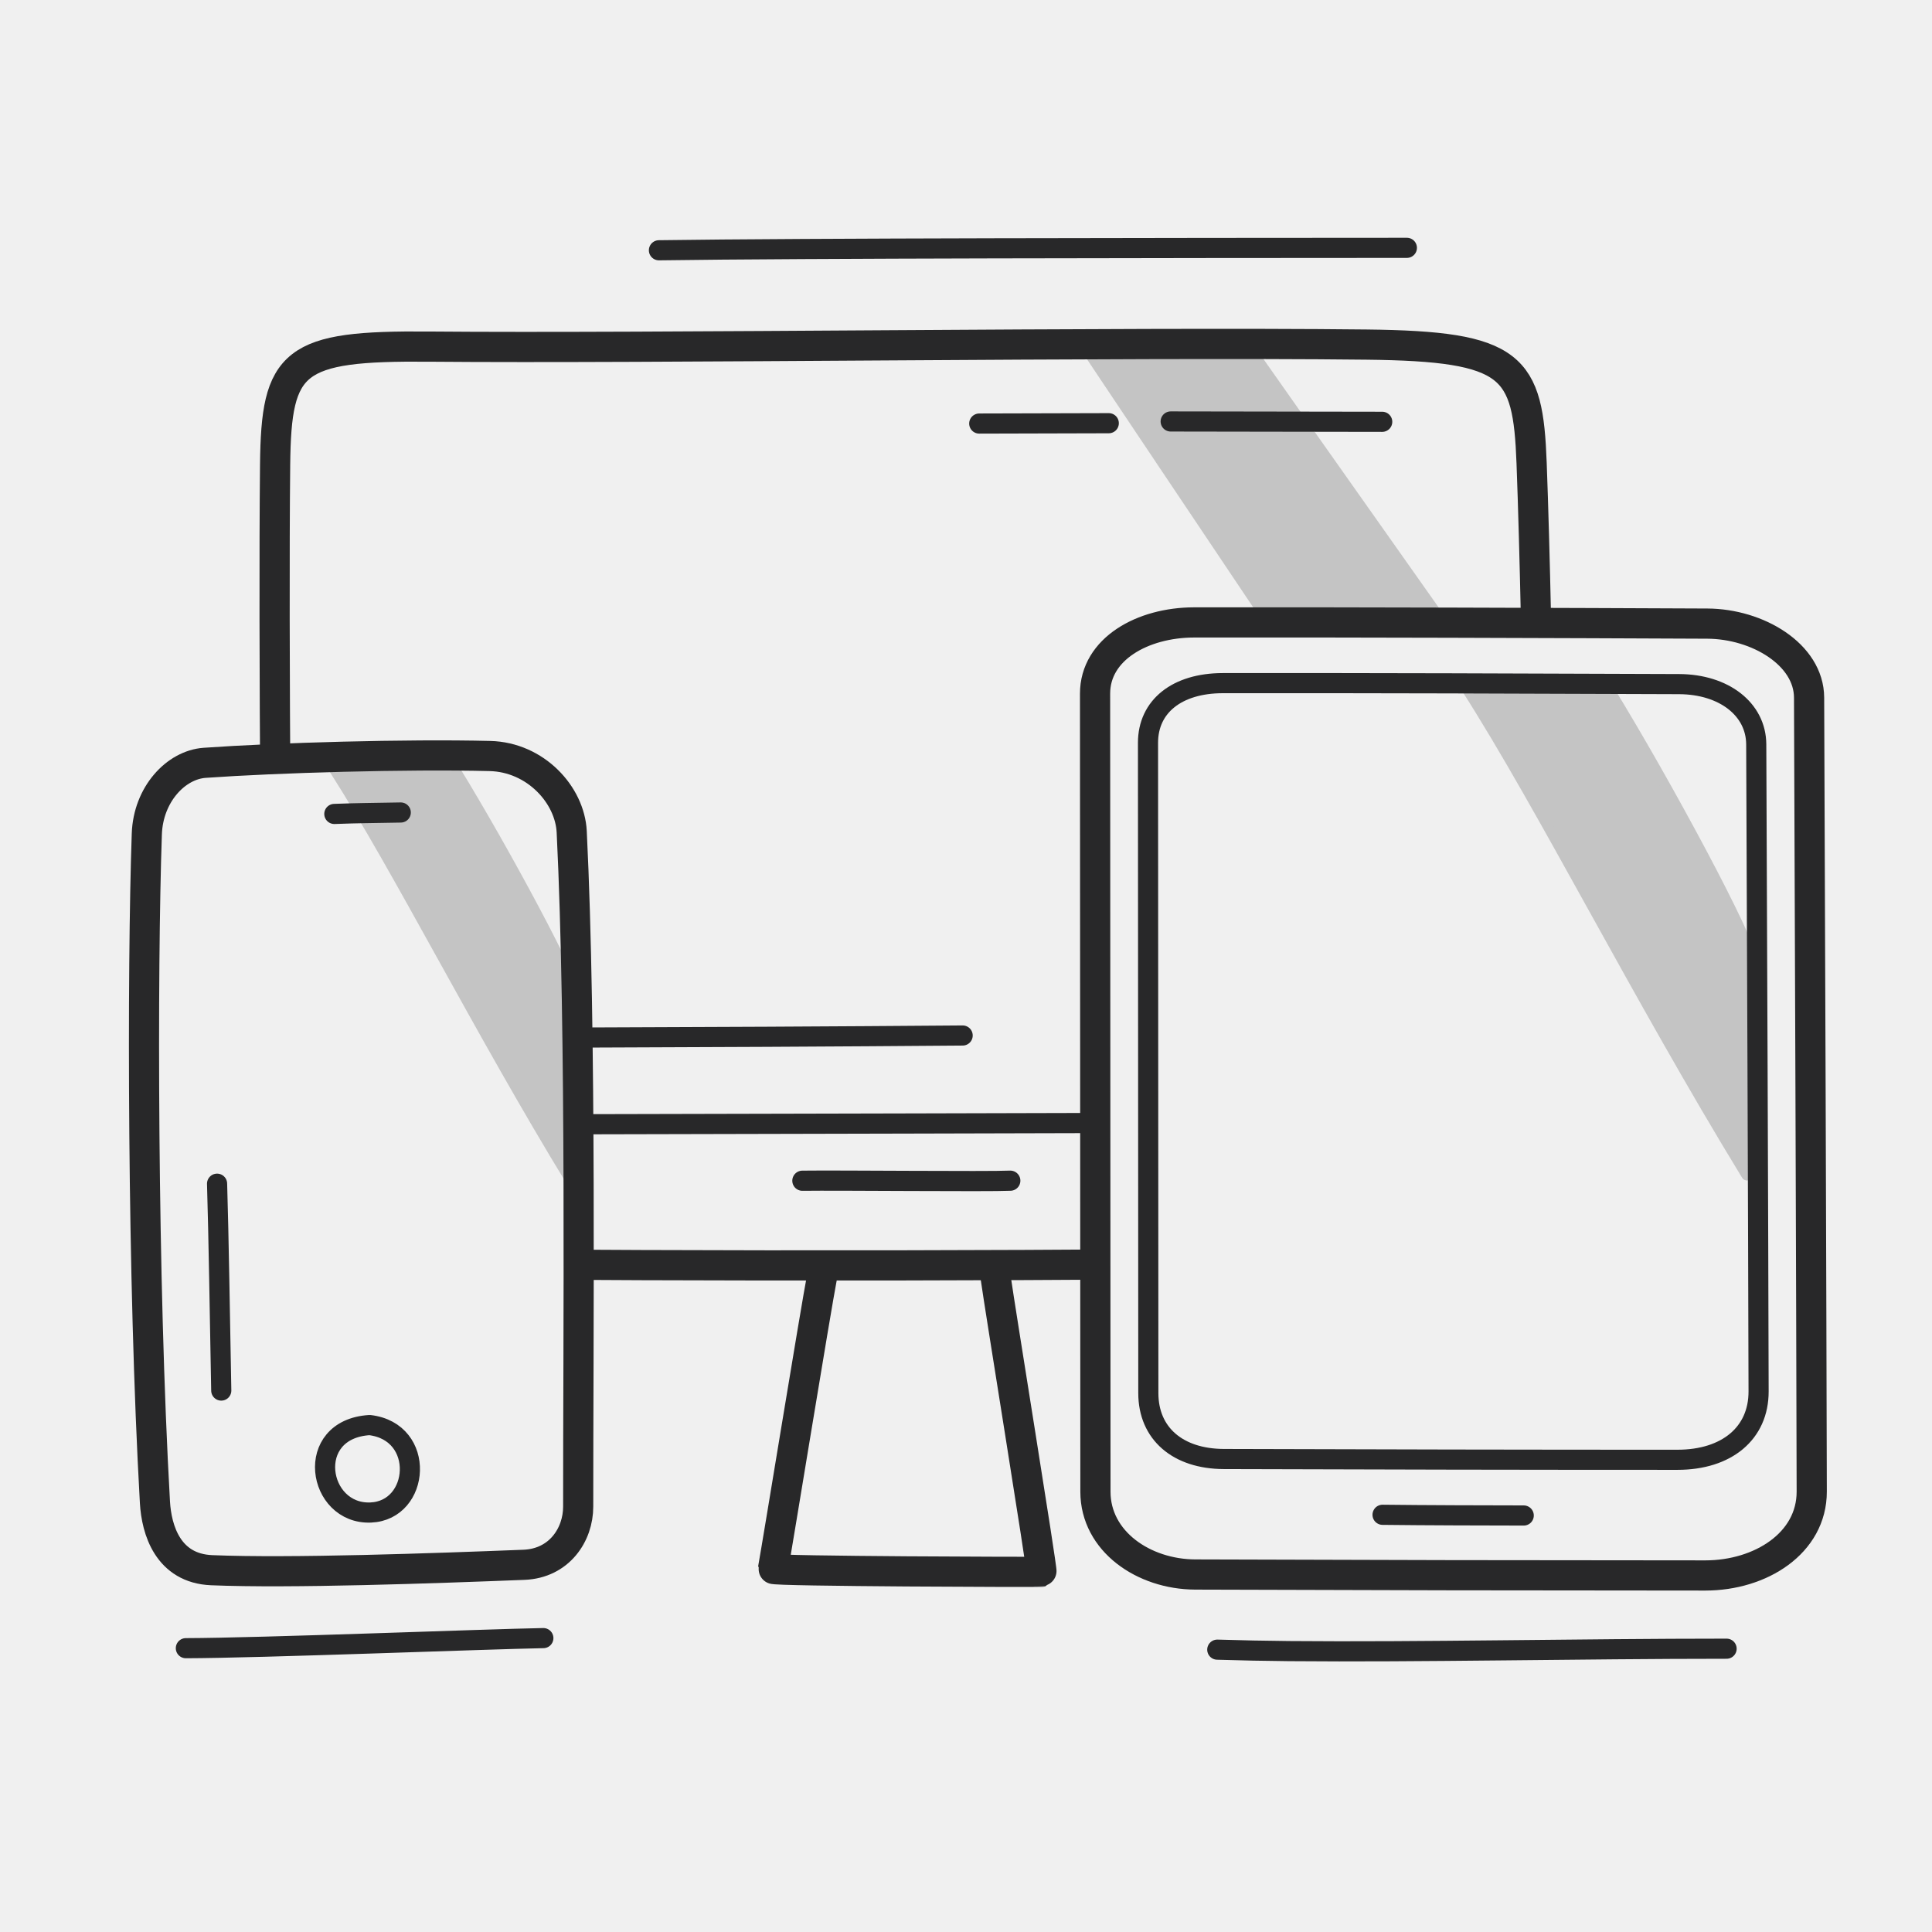
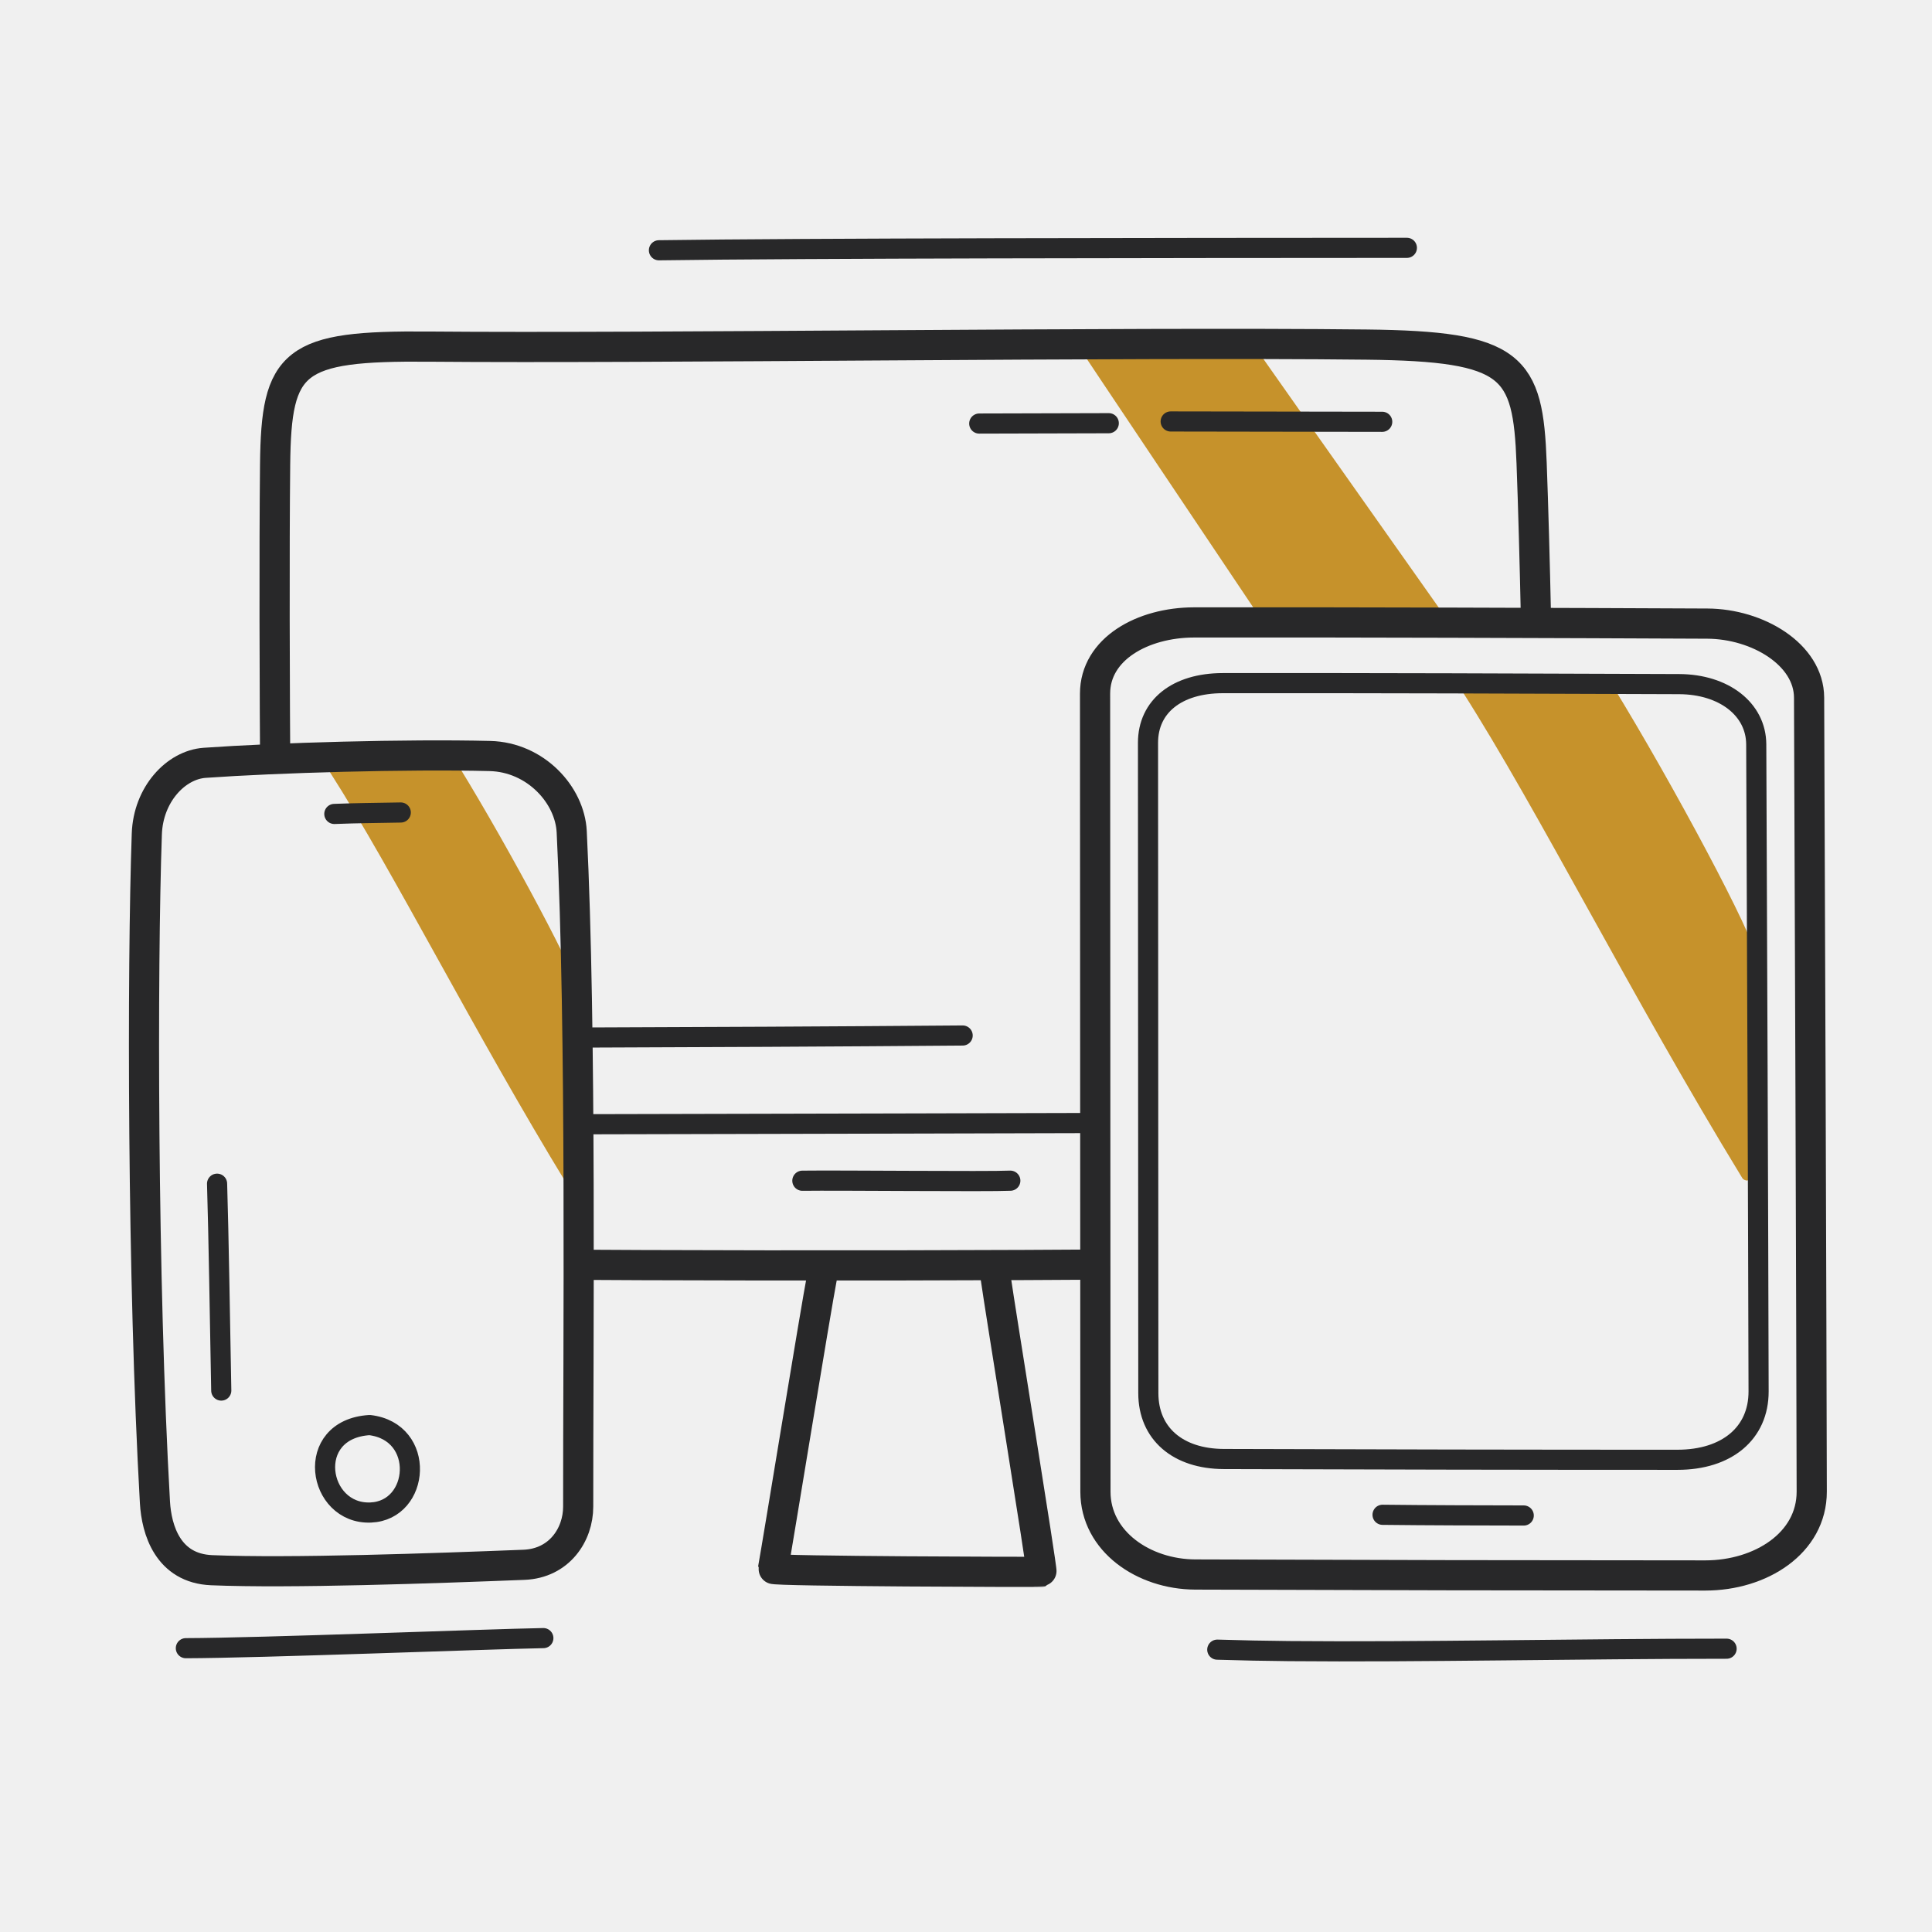
<svg xmlns="http://www.w3.org/2000/svg" xmlns:xlink="http://www.w3.org/1999/xlink" width="192" height="192" style="width:100%;height:100%;transform:translate3d(0,0,0);content-visibility:visible" viewBox="0 0 192 192">
  <defs>
    <mask id="M" mask-type="alpha">
      <use xlink:href="#a" />
    </mask>
    <mask id="K" mask-type="alpha">
      <use xlink:href="#b" />
    </mask>
    <mask id="I" mask-type="alpha">
      <use xlink:href="#c" />
    </mask>
    <mask id="H" mask-type="alpha" maskUnits="userSpaceOnUse">
      <g filter="url(#d)">
        <path fill="#fff" d="M0 0h192v192H0z" opacity="0" />
        <use xlink:href="#e" />
      </g>
    </mask>
    <mask id="E" mask-type="alpha">
      <use xlink:href="#g" />
    </mask>
    <mask id="D" mask-type="alpha">
      <use xlink:href="#h" />
    </mask>
    <mask id="C" mask-type="alpha">
      <use xlink:href="#i" />
    </mask>
    <mask id="A" mask-type="alpha" maskUnits="userSpaceOnUse">
      <g filter="url(#k)">
        <path fill="#fff" d="M0 0h192v192H0z" opacity="0" />
        <use xlink:href="#l" />
      </g>
    </mask>
    <mask id="x" mask-type="alpha">
      <use xlink:href="#m" />
    </mask>
    <mask id="w" mask-type="alpha">
      <use xlink:href="#n" />
    </mask>
    <mask id="v" mask-type="alpha">
      <use xlink:href="#o" />
    </mask>
    <mask id="u" mask-type="alpha">
      <use xlink:href="#p" />
    </mask>
    <clipPath id="s">
      <path d="M0 0h192v192H0z" />
    </clipPath>
    <clipPath id="F">
      <path d="M0 0h192v192H0z" />
    </clipPath>
    <clipPath id="L">
      <path d="M0 0h192v192H0z" />
    </clipPath>
    <clipPath id="J">
      <path d="M0 0h192v192H0z" />
    </clipPath>
    <clipPath id="q">
      <path d="M0 0h192v192H0z" />
    </clipPath>
    <clipPath id="G">
      <path d="M0 0h192v192H0z" />
    </clipPath>
    <clipPath id="y">
      <path d="M0 0h192v192H0z" />
    </clipPath>
    <clipPath id="r">
      <path d="M0 0h192v192H0z" />
    </clipPath>
    <clipPath id="z">
      <path d="M0 0h192v192H0z" />
    </clipPath>
    <clipPath id="t">
      <path d="M0 0h192v192H0z" />
    </clipPath>
    <path id="a" style="display:none" />
    <path id="b" style="display:none" />
    <path id="c" style="display:none" />
    <path id="g" fill="red" d="M-62.812-33.789c.107-10.362 1.755-11.853 15.305-11.734 22.101.195 68.793-.472 93.168-.201 14.604.162 16.034 2.111 16.396 11.756.653 17.453.229 65.346.227 65.423-.001.044-.013.049-.076.05-.11.003-124.36-.18-124.258-.179.049.001.064-.001.065.05.001.075-1.002-48.123-.827-65.165" style="display:block" transform="translate(90.152 79.969)" />
    <path id="h" fill="red" d="M-62.812-33.789c.107-10.362 1.755-11.853 15.305-11.734 22.101.195 68.793-.472 93.168-.201 14.604.162 16.034 2.111 16.396 11.756.653 17.453.229 65.346.227 65.423-.001.044-.013.049-.076.05-.11.003-124.36-.18-124.258-.179.049.001.064-.001.065.05.001.075-1.002-48.123-.827-65.165" style="display:block" transform="translate(90.152 79.969)" />
    <path id="i" fill="red" d="M-62.812-33.789c.107-10.362 1.755-11.853 15.305-11.734 22.101.195 68.793-.472 93.168-.201 14.604.162 16.034 2.111 16.396 11.756.653 17.453.229 65.346.227 65.423-.001.044-.013.049-.076.05-.11.003-124.36-.18-124.258-.179.049.001.064-.001.065.05.001.075-1.002-48.123-.827-65.165" style="display:block" transform="translate(90.152 79.969)" />
    <path id="m" style="display:none" />
    <path id="n" style="display:none" />
    <path id="o" style="display:none" />
    <path id="p" style="display:none" />
    <filter id="d" width="100%" height="100%" x="0%" y="0%" filterUnits="objectBoundingBox">
      <feComponentTransfer in="SourceGraphic">
        <feFuncA tableValues="1.0 0.0" type="table" />
      </feComponentTransfer>
    </filter>
    <filter id="k" width="100%" height="100%" x="0%" y="0%" filterUnits="objectBoundingBox">
      <feComponentTransfer in="SourceGraphic">
        <feFuncA tableValues="1.0 0.0" type="table" />
      </feComponentTransfer>
    </filter>
    <g id="e" clip-path="url(#q)" style="display:none">
      <path style="display:none" />
      <path style="display:none" />
    </g>
    <g id="l" fill="red" clip-path="url(#r)" style="display:block">
      <path d="M169.668 61.969c4.99.03 10.1 3.06 10.12 7.36.07 17.31.23 60.65.26 78.9.01 5.13-5.08 8.34-10.56 8.34-13.26.01-37.81-.04-50.71-.1-5.13-.02-9.91-3.29-9.91-8.22-.02-18.09-.03-62.01-.04-79.31 0-4.45 4.73-7.07 9.82-7.08 12.98-.03 37.89.05 51.02.11" style="display:block" />
      <path d="M42.728 2.371c1.383-3.242-.404-6.162-2.917-7.35-14.037-6.631-42.644-20.575-60.883-28.13-3.394-1.406-8.24.067-10.284 4.122-3.721 7.383-8.907 19.189-11.525 25.907-1.042 2.673.428 6.415 3.926 8.224 11.806 6.108 39.912 19.4 60.364 27.703 2.548 1.034 6.496 1.647 8.518-2.201 3.618-6.882 9.297-20.059 12.801-28.275" style="display:block" transform="rotate(64.652 -73.601 86.318)" />
    </g>
  </defs>
  <g clip-path="url(#s)">
    <g clip-path="url(#t)" style="display:none">
      <g mask="url(#u)" style="display:none">
        <path class="secondary" />
        <path fill="none" class="secondary" />
      </g>
      <g mask="url(#v)" style="display:none">
        <path class="secondary" />
        <path fill="none" class="secondary" />
      </g>
      <g mask="url(#w)" style="display:none">
        <path class="secondary" />
        <path fill="none" class="secondary" />
      </g>
      <g mask="url(#x)" style="display:none">
        <path class="secondary" />
        <path fill="none" class="secondary" />
      </g>
      <g style="display:none">
        <path class="secondary" />
        <path fill="none" class="secondary" />
      </g>
      <path fill="none" class="primary" style="display:none" />
      <path fill="none" class="primary" style="display:none" />
      <path fill="none" class="primary" style="display:none" />
      <path fill="none" class="primary" style="display:none" />
      <path fill="none" class="primary" style="display:none" />
      <path fill="none" class="primary" style="display:none" />
      <path fill="none" class="primary" style="display:none" />
      <path fill="none" class="primary" style="display:none" />
      <path fill="none" class="primary" style="display:none" />
      <path fill="none" class="primary" style="display:none" />
      <path fill="none" class="primary" style="display:none" />
      <path fill="none" class="primary" style="display:none" />
      <path fill="none" class="primary" style="display:none" />
      <path fill="none" class="primary" style="display:none" />
      <path fill="none" class="primary" style="display:none" />
      <path fill="none" class="primary" style="display:none" />
      <path fill="none" class="primary" style="display:none" />
      <path fill="none" class="primary" style="display:none" />
    </g>
    <g clip-path="url(#y)" style="display:block">
      <g style="display:block">
-         <path fill="#c4c4c4" d="M159.829 68.39c-.456-.741-14.806-1.076-14.11.013 7.614 11.915 16.865 30.426 27.846 48.398.417.682.566-18.11.46-21.585-.054-1.8-8.208-17.073-14.196-26.825" class="secondary" />
-         <path fill="none" stroke="#c4c4c4" stroke-linecap="round" stroke-linejoin="round" stroke-width=".996" d="M159.829 68.39c-.456-.741-14.806-1.076-14.11.013 7.614 11.915 16.865 30.426 27.846 48.398.417.682.566-18.11.46-21.585-.054-1.8-8.208-17.073-14.196-26.825" class="secondary" />
+         <path fill="#c6922b" d="M159.829 68.39c-.456-.741-14.806-1.076-14.11.013 7.614 11.915 16.865 30.426 27.846 48.398.417.682.566-18.11.46-21.585-.054-1.8-8.208-17.073-14.196-26.825" class="secondary" />
+         <path fill="none" stroke="#c6922b" stroke-linecap="round" stroke-linejoin="round" stroke-width=".996" d="M159.829 68.39c-.456-.741-14.806-1.076-14.11.013 7.614 11.915 16.865 30.426 27.846 48.398.417.682.566-18.11.46-21.585-.054-1.8-8.208-17.073-14.196-26.825" class="secondary" />
      </g>
      <g style="display:block">
-         <path fill="#c4c4c4" d="M45.185 76.436c-.387-.63-12.58-.914-11.989.011 6.47 10.124 14.33 25.852 23.66 41.122.354.58.481-15.387.391-18.34-.046-1.529-6.974-14.507-12.062-22.793" class="secondary" />
-         <path fill="none" stroke="#c4c4c4" stroke-linecap="round" stroke-linejoin="round" stroke-width=".998" d="M45.185 76.436c-.387-.63-12.58-.914-11.989.011 6.47 10.124 14.33 25.852 23.66 41.122.354.58.481-15.387.391-18.34-.046-1.529-6.974-14.507-12.062-22.793" class="secondary" />
+         <path fill="#c6922b" d="M45.185 76.436c-.387-.63-12.58-.914-11.989.011 6.47 10.124 14.33 25.852 23.66 41.122.354.58.481-15.387.391-18.34-.046-1.529-6.974-14.507-12.062-22.793" class="secondary" />
+         <path fill="none" stroke="#c6922b" stroke-linecap="round" stroke-linejoin="round" stroke-width=".998" d="M45.185 76.436c-.387-.63-12.58-.914-11.989.011 6.47 10.124 14.33 25.852 23.66 41.122.354.58.481-15.387.391-18.34-.046-1.529-6.974-14.507-12.062-22.793" class="secondary" />
      </g>
      <g clip-path="url(#z)" mask="url(#A)" style="display:block">
        <g mask="url(#C)" style="display:block">
-           <path fill="#c4c4c4" d="M-65.417 48.672c-.485-.79-16.761-1.146-16.02.013 8.105 12.683 76.764 114.013 88.453 133.143.444.726-.012-19.862 1.989-22.975 2.155-3.353-68.048-99.8-74.422-110.181" class="secondary" />
-           <path fill="none" stroke="#c4c4c4" stroke-linecap="round" stroke-linejoin="round" d="M-65.417 48.672c-.485-.79-16.761-1.146-16.02.013 8.105 12.683 76.764 114.013 88.453 133.143.444.726-.012-19.862 1.989-22.975 2.155-3.353-68.048-99.8-74.422-110.181" class="secondary" />
+           <path fill="#c6922b" d="M-65.417 48.672c-.485-.79-16.761-1.146-16.02.013 8.105 12.683 76.764 114.013 88.453 133.143.444.726-.012-19.862 1.989-22.975 2.155-3.353-68.048-99.8-74.422-110.181" class="secondary" />
+           <path fill="none" stroke="#c6922b" stroke-linecap="round" stroke-linejoin="round" d="M-65.417 48.672c-.485-.79-16.761-1.146-16.02.013 8.105 12.683 76.764 114.013 88.453 133.143.444.726-.012-19.862 1.989-22.975 2.155-3.353-68.048-99.8-74.422-110.181" class="secondary" />
        </g>
        <g mask="url(#D)" style="display:block">
-           <path fill="#c4c4c4" d="M-17.917 36.875c-.485-.79-46.761-1.294-46.02-.135 8.105 12.683 89.811 124.958 101.5 144.088.444.726 1.975-53.474 1.975-53.474s-51.081-80.098-57.455-90.479" class="secondary" />
-           <path fill="none" stroke="#c4c4c4" stroke-linecap="round" stroke-linejoin="round" d="M-17.917 36.875c-.485-.79-46.761-1.294-46.02-.135 8.105 12.683 89.811 124.958 101.5 144.088.444.726 1.975-53.474 1.975-53.474s-51.081-80.098-57.455-90.479" class="secondary" />
+           <path fill="#c6922b" d="M-17.917 36.875c-.485-.79-46.761-1.294-46.02-.135 8.105 12.683 89.811 124.958 101.5 144.088.444.726 1.975-53.474 1.975-53.474s-51.081-80.098-57.455-90.479" class="secondary" />
+           <path fill="none" stroke="#c6922b" stroke-linecap="round" stroke-linejoin="round" d="M-17.917 36.875c-.485-.79-46.761-1.294-46.02-.135 8.105 12.683 89.811 124.958 101.5 144.088.444.726 1.975-53.474 1.975-53.474s-51.081-80.098-57.455-90.479" class="secondary" />
        </g>
        <g mask="url(#E)" style="display:block">
-           <path fill="#c4c4c4" d="M116.039 22.672c-.485-.79-16.761-1.146-16.02.013 8.105 12.683 76.764 114.013 88.453 133.143.444.726-.012-19.862 1.989-22.975 2.155-3.353-68.048-99.8-74.422-110.181" class="secondary" />
-           <path fill="none" stroke="#c4c4c4" stroke-linecap="round" stroke-linejoin="round" d="M116.039 22.672c-.485-.79-16.761-1.146-16.02.013 8.105 12.683 76.764 114.013 88.453 133.143.444.726-.012-19.862 1.989-22.975 2.155-3.353-68.048-99.8-74.422-110.181" class="secondary" />
+           <path fill="#c6922b" d="M116.039 22.672c-.485-.79-16.761-1.146-16.02.013 8.105 12.683 76.764 114.013 88.453 133.143.444.726-.012-19.862 1.989-22.975 2.155-3.353-68.048-99.8-74.422-110.181" class="secondary" />
+           <path fill="none" stroke="#c6922b" stroke-linecap="round" stroke-linejoin="round" d="M116.039 22.672c-.485-.79-16.761-1.146-16.02.013 8.105 12.683 76.764 114.013 88.453 133.143.444.726-.012-19.862 1.989-22.975 2.155-3.353-68.048-99.8-74.422-110.181" class="secondary" />
        </g>
        <path fill="none" stroke="#282829" stroke-linecap="round" stroke-linejoin="round" stroke-width="3" d="M-62.812-33.789c.107-10.362 1.755-11.853 15.305-11.734 22.101.195 68.793-.472 93.168-.201 14.604.162 16.034 2.111 16.396 11.756.653 17.453 1.088 50.962.593 68.193-.282 9.813-2.876 10.795-16.946 11.123-24.465.569-69.658.505-93.077.271-11.273-.113-14.885.326-15.056-11.387-.253-17.322-.558-50.979-.383-68.021" class="primary" style="display:block" transform="translate(90.152 79.969)" />
        <path fill="none" stroke="#282829" stroke-linecap="round" stroke-linejoin="round" stroke-width="2.004" d="M61.558-.179C59.319-.073-57.979.129-61.558.179" class="primary" style="display:block" transform="translate(90.039 111.631)" />
        <path fill="none" stroke="#282829" stroke-linecap="round" stroke-linejoin="round" stroke-width="2.999" d="M8.786-14.512c.379 2.784 4.677 29.216 4.55 29.248-.163.041-26.72-.045-26.675-.292.472-2.579 4.182-25.434 4.901-29.19" class="primary" style="display:block" transform="translate(90.161 141.464)" />
        <path fill="none" stroke="#282829" stroke-linecap="round" stroke-linejoin="round" stroke-width="2.004" d="M10.332-.016C8.093.09-6.753-.062-10.332-.012" class="primary" style="display:block" transform="translate(90.071 117.351)" />
        <path fill="none" stroke="#282829" stroke-linecap="round" stroke-linejoin="round" stroke-width="2.001" d="M-.098 10.196c.013-10.304.035-19.323.033-21.022" class="primary" style="display:block" transform="rotate(90 42.277 84.26)" />
        <path fill="none" stroke="#282829" stroke-linecap="round" stroke-linejoin="round" stroke-width="2.001" d="M-.024 6.464C-.035.936-.047-4.485-.058-6.409" class="primary" style="display:block" transform="rotate(90 30.832 72.948)" />
        <path fill="none" stroke="#282829" stroke-linecap="round" stroke-linejoin="round" stroke-width="2" d="M37.179-.144c-24.454.013-59.88.032-74.33.242" class="primary" style="display:block" transform="translate(102.635 24.774)" />
        <path fill="none" stroke="#282829" stroke-linecap="round" stroke-linejoin="round" stroke-width="2" d="M19.238-.105C7.398-.007-8.087.068-19.168.1" class="primary" style="display:block" transform="translate(76.43 103.012)" />
      </g>
      <path fill="none" stroke="#282829" stroke-linecap="round" stroke-linejoin="round" stroke-width="3" d="M-47.235-25.234c.023-4.989 3.058-10.097 7.356-10.114 17.312-.07 60.65-.229 78.897-.263 5.137-.01 8.338 5.085 8.341 10.56a14360 14360 0 0 1-.095 50.708c-.021 5.131-3.295 9.913-8.226 9.917-18.086.014-62.005.03-79.31.037-4.453.002-7.069-4.734-7.081-9.82-.031-12.981.057-37.887.118-51.025" class="primary" style="display:block" transform="rotate(90 17.614 126.823)" />
      <path fill="none" stroke="#282829" stroke-linecap="round" stroke-linejoin="round" stroke-width="2" d="M-38.492-22.449c.019-4.436 2.486-7.642 5.989-7.657 14.108-.062 49.425-.203 64.294-.234 4.187-.009 6.799 3.184 6.802 8.053.006 11.797-.034 33.624-.077 45.095-.017 4.563-2.525 7.496-6.543 7.499-14.738.012-50.528.026-64.631.033-3.629.001-5.921-2.89-5.931-7.413-.025-11.543.047-33.692.097-45.376" class="primary" style="display:block" transform="rotate(90 18.974 125.453)" />
      <path fill="none" stroke="#282829" stroke-linecap="round" stroke-linejoin="round" stroke-width="2.003" d="M7.014.035C3.563.031-2.905.016-7.014-.035" class="primary" style="display:block" transform="translate(144.412 150.573)" />
      <path fill="none" stroke="#282829" stroke-linecap="round" stroke-linejoin="round" stroke-width="2" d="M25.308.131c-14.509 0-30.606-.357-43.491-.238a322 322 0 0 0-7.125.143" class="primary" style="display:block" transform="matrix(1 0 0 -1 146.279 163.977)" />
      <path fill="none" stroke="#282829" stroke-linecap="round" stroke-linejoin="round" stroke-width="2.995" d="M42.728 2.371c1.383-3.242-.404-6.162-2.917-7.35-14.037-6.631-42.644-20.575-60.883-28.13-3.394-1.406-8.24.067-10.284 4.122-3.721 7.383-8.907 19.189-11.525 25.907-1.042 2.673.428 6.415 3.926 8.224 11.806 6.108 39.912 19.4 60.364 27.703 2.548 1.034 6.496 1.647 8.518-2.201 3.618-6.882 9.297-20.059 12.801-28.275" class="primary" style="display:block" transform="rotate(64.652 -73.601 86.318)" />
      <path fill="none" stroke="#282829" stroke-linecap="round" stroke-linejoin="round" stroke-width="2.002" d="M-1.182 4.143C-6.259 2.564-4.71-5.903 1.629-4.082c5.073 2.501 1.89 9.687-2.811 8.225" class="primary" style="display:block" transform="rotate(-19.528 442.533 -33.226)" />
      <path fill="none" stroke="#282829" stroke-linecap="round" stroke-linejoin="round" stroke-width="2.002" d="M3.135 1.036C-.041-.023-.564-.229-3.135-1.036" class="primary" style="display:block" transform="rotate(-19.528 253.083 -65.722)" />
      <path fill="none" stroke="#282829" stroke-linecap="round" stroke-linejoin="round" stroke-width="2.002" d="M-3.414 9.62c2.312-6.931 4.898-14.577 6.48-19.514" class="primary" style="display:block" transform="rotate(-19.528 382.863 .097)" />
      <path fill="none" stroke="#282829" stroke-linecap="round" stroke-linejoin="round" stroke-width="2" d="M17.764-.501C11.971-.394-10.371.484-17.764.501" class="primary" style="display:block" transform="translate(36.234 163.294)" />
    </g>
    <g clip-path="url(#F)" style="display:none">
      <g clip-path="url(#G)" mask="url(#H)" style="display:none">
        <g mask="url(#I)" style="display:none">
          <path class="secondary" />
          <path fill="none" class="secondary" />
        </g>
        <path fill="none" class="primary" style="display:none" />
        <path fill="none" class="primary" style="display:none" />
        <path fill="none" class="primary" style="display:none" />
        <path fill="none" class="primary" style="display:none" />
        <path fill="none" class="primary" style="display:none" />
        <path fill="none" class="primary" style="display:none" />
        <path fill="none" class="primary" style="display:none" />
        <path fill="none" class="primary" style="display:none" />
      </g>
      <g clip-path="url(#J)" style="display:none">
        <g mask="url(#K)" style="display:none">
          <path class="secondary" />
          <path fill="none" class="secondary" />
        </g>
        <path fill="none" class="primary" style="display:none" />
        <path fill="none" class="primary" style="display:none" />
        <path fill="none" class="primary" style="display:none" />
        <path fill="none" class="primary" style="display:none" />
      </g>
      <g clip-path="url(#L)" style="display:none">
        <g mask="url(#M)" style="display:none">
          <path class="secondary" />
          <path fill="none" class="secondary" />
        </g>
        <path fill="none" class="primary" style="display:none" />
        <path fill="none" class="primary" style="display:none" />
        <path fill="none" class="primary" style="display:none" />
        <path fill="none" class="primary" style="display:none" />
        <path fill="none" class="primary" style="display:none" />
      </g>
    </g>
  </g>
</svg>
